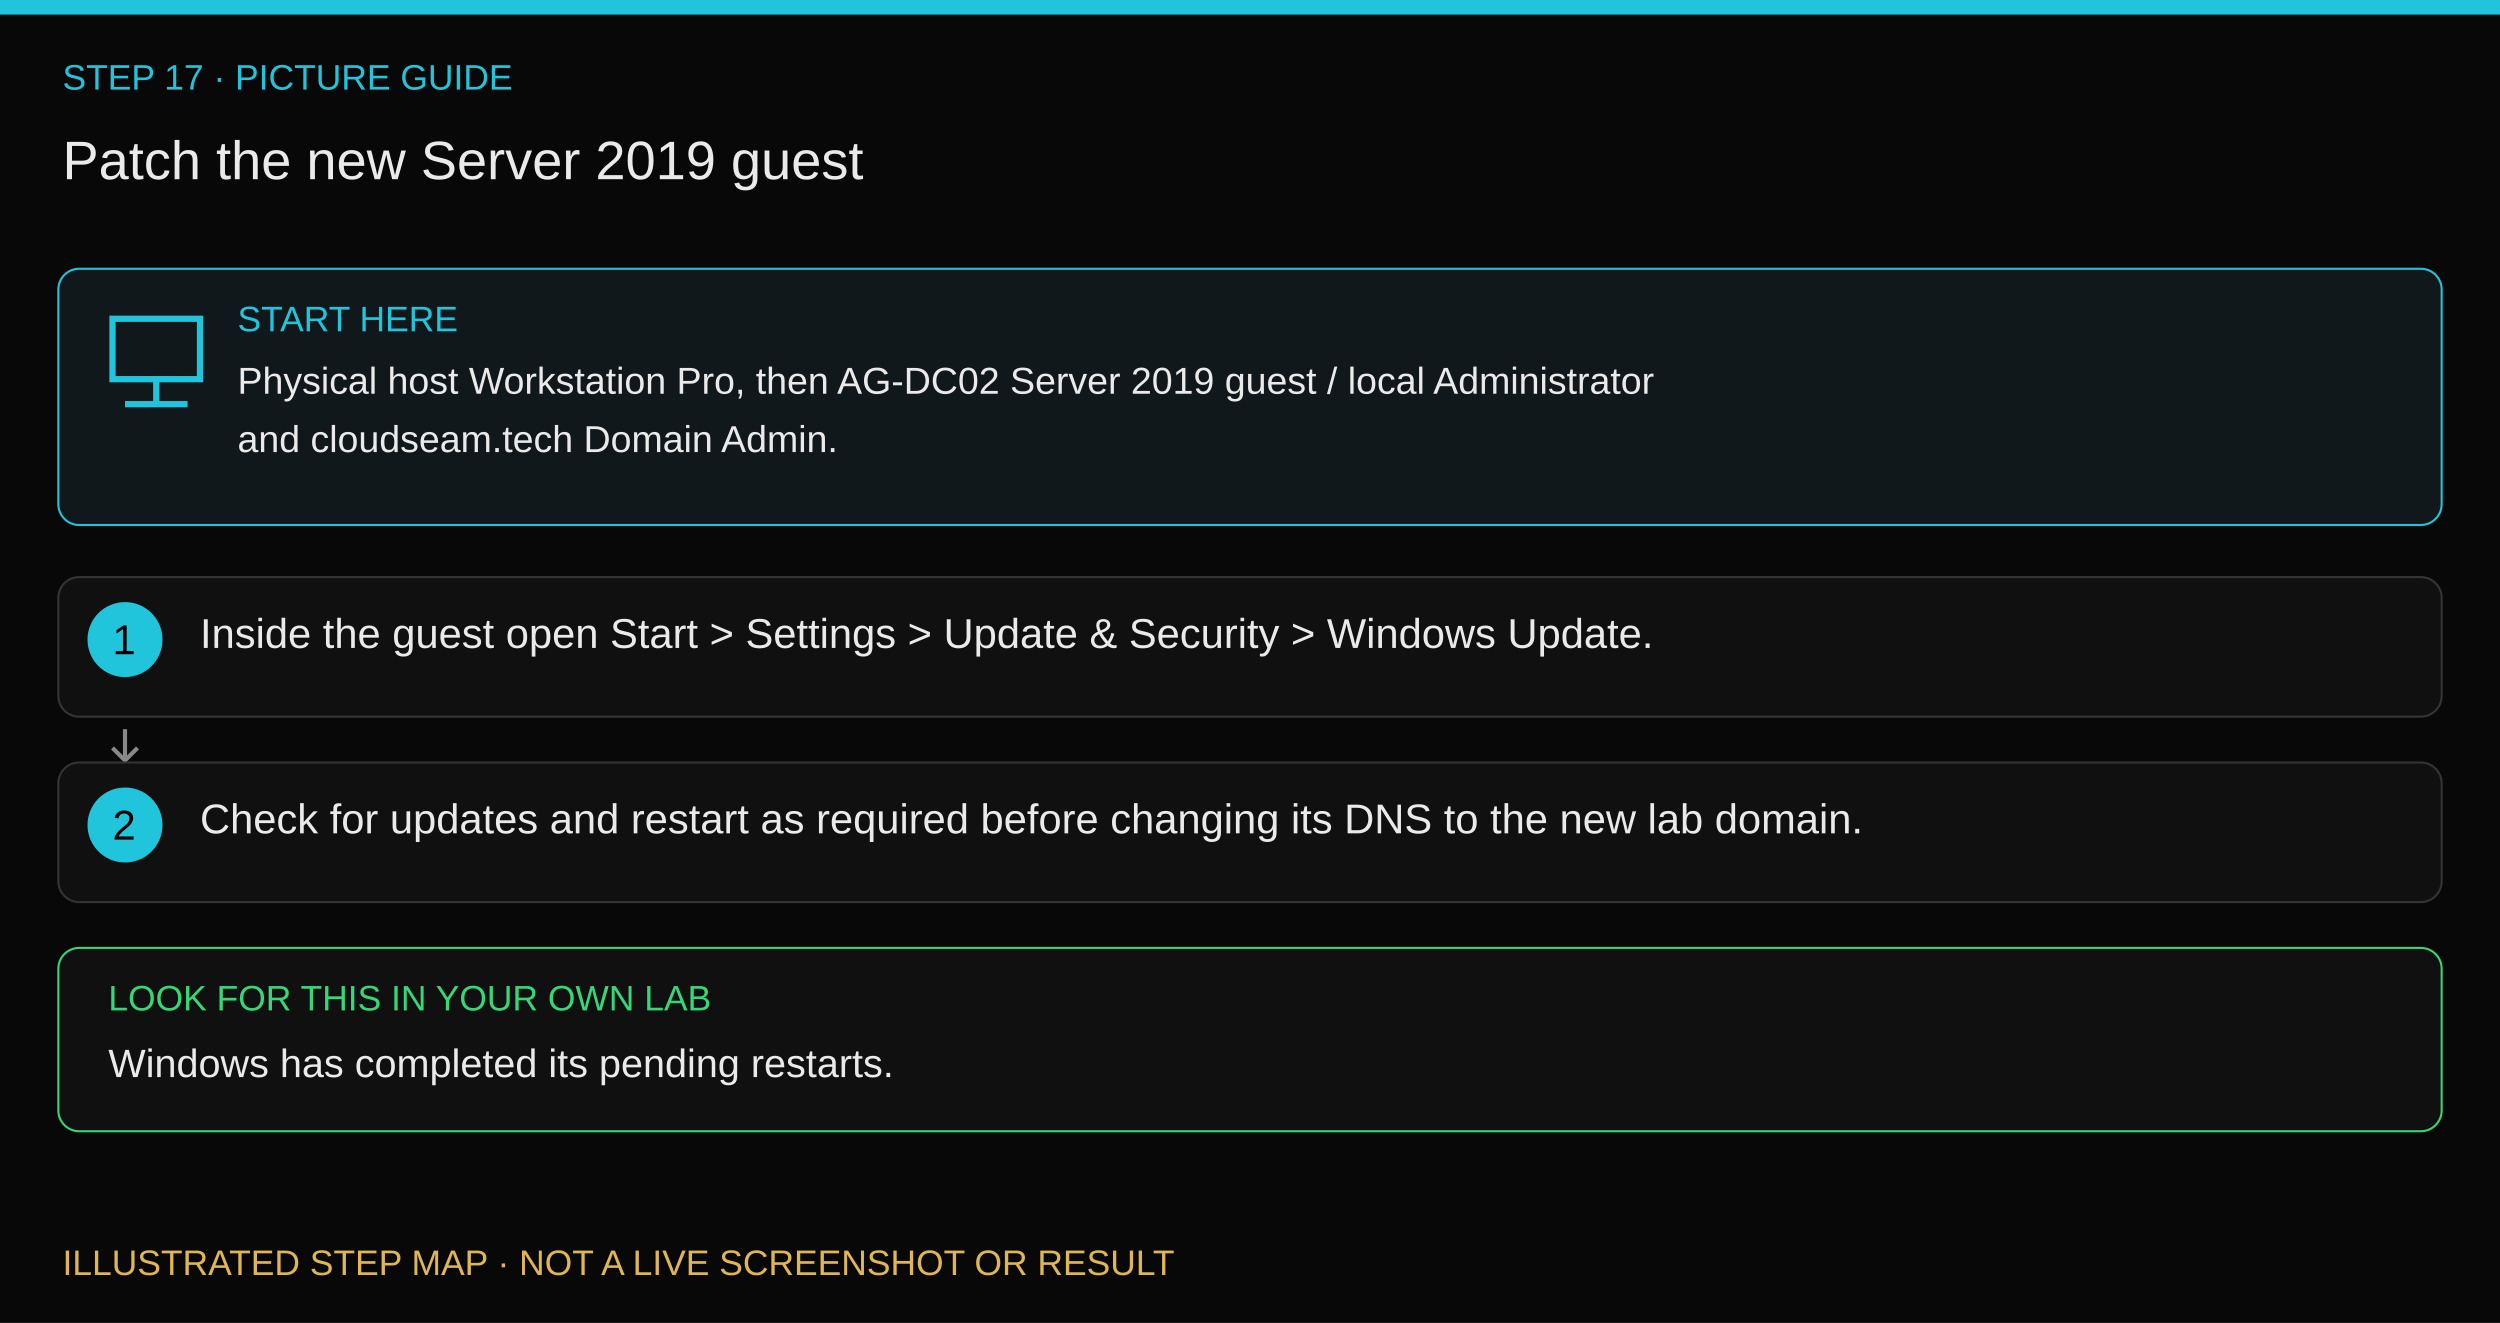
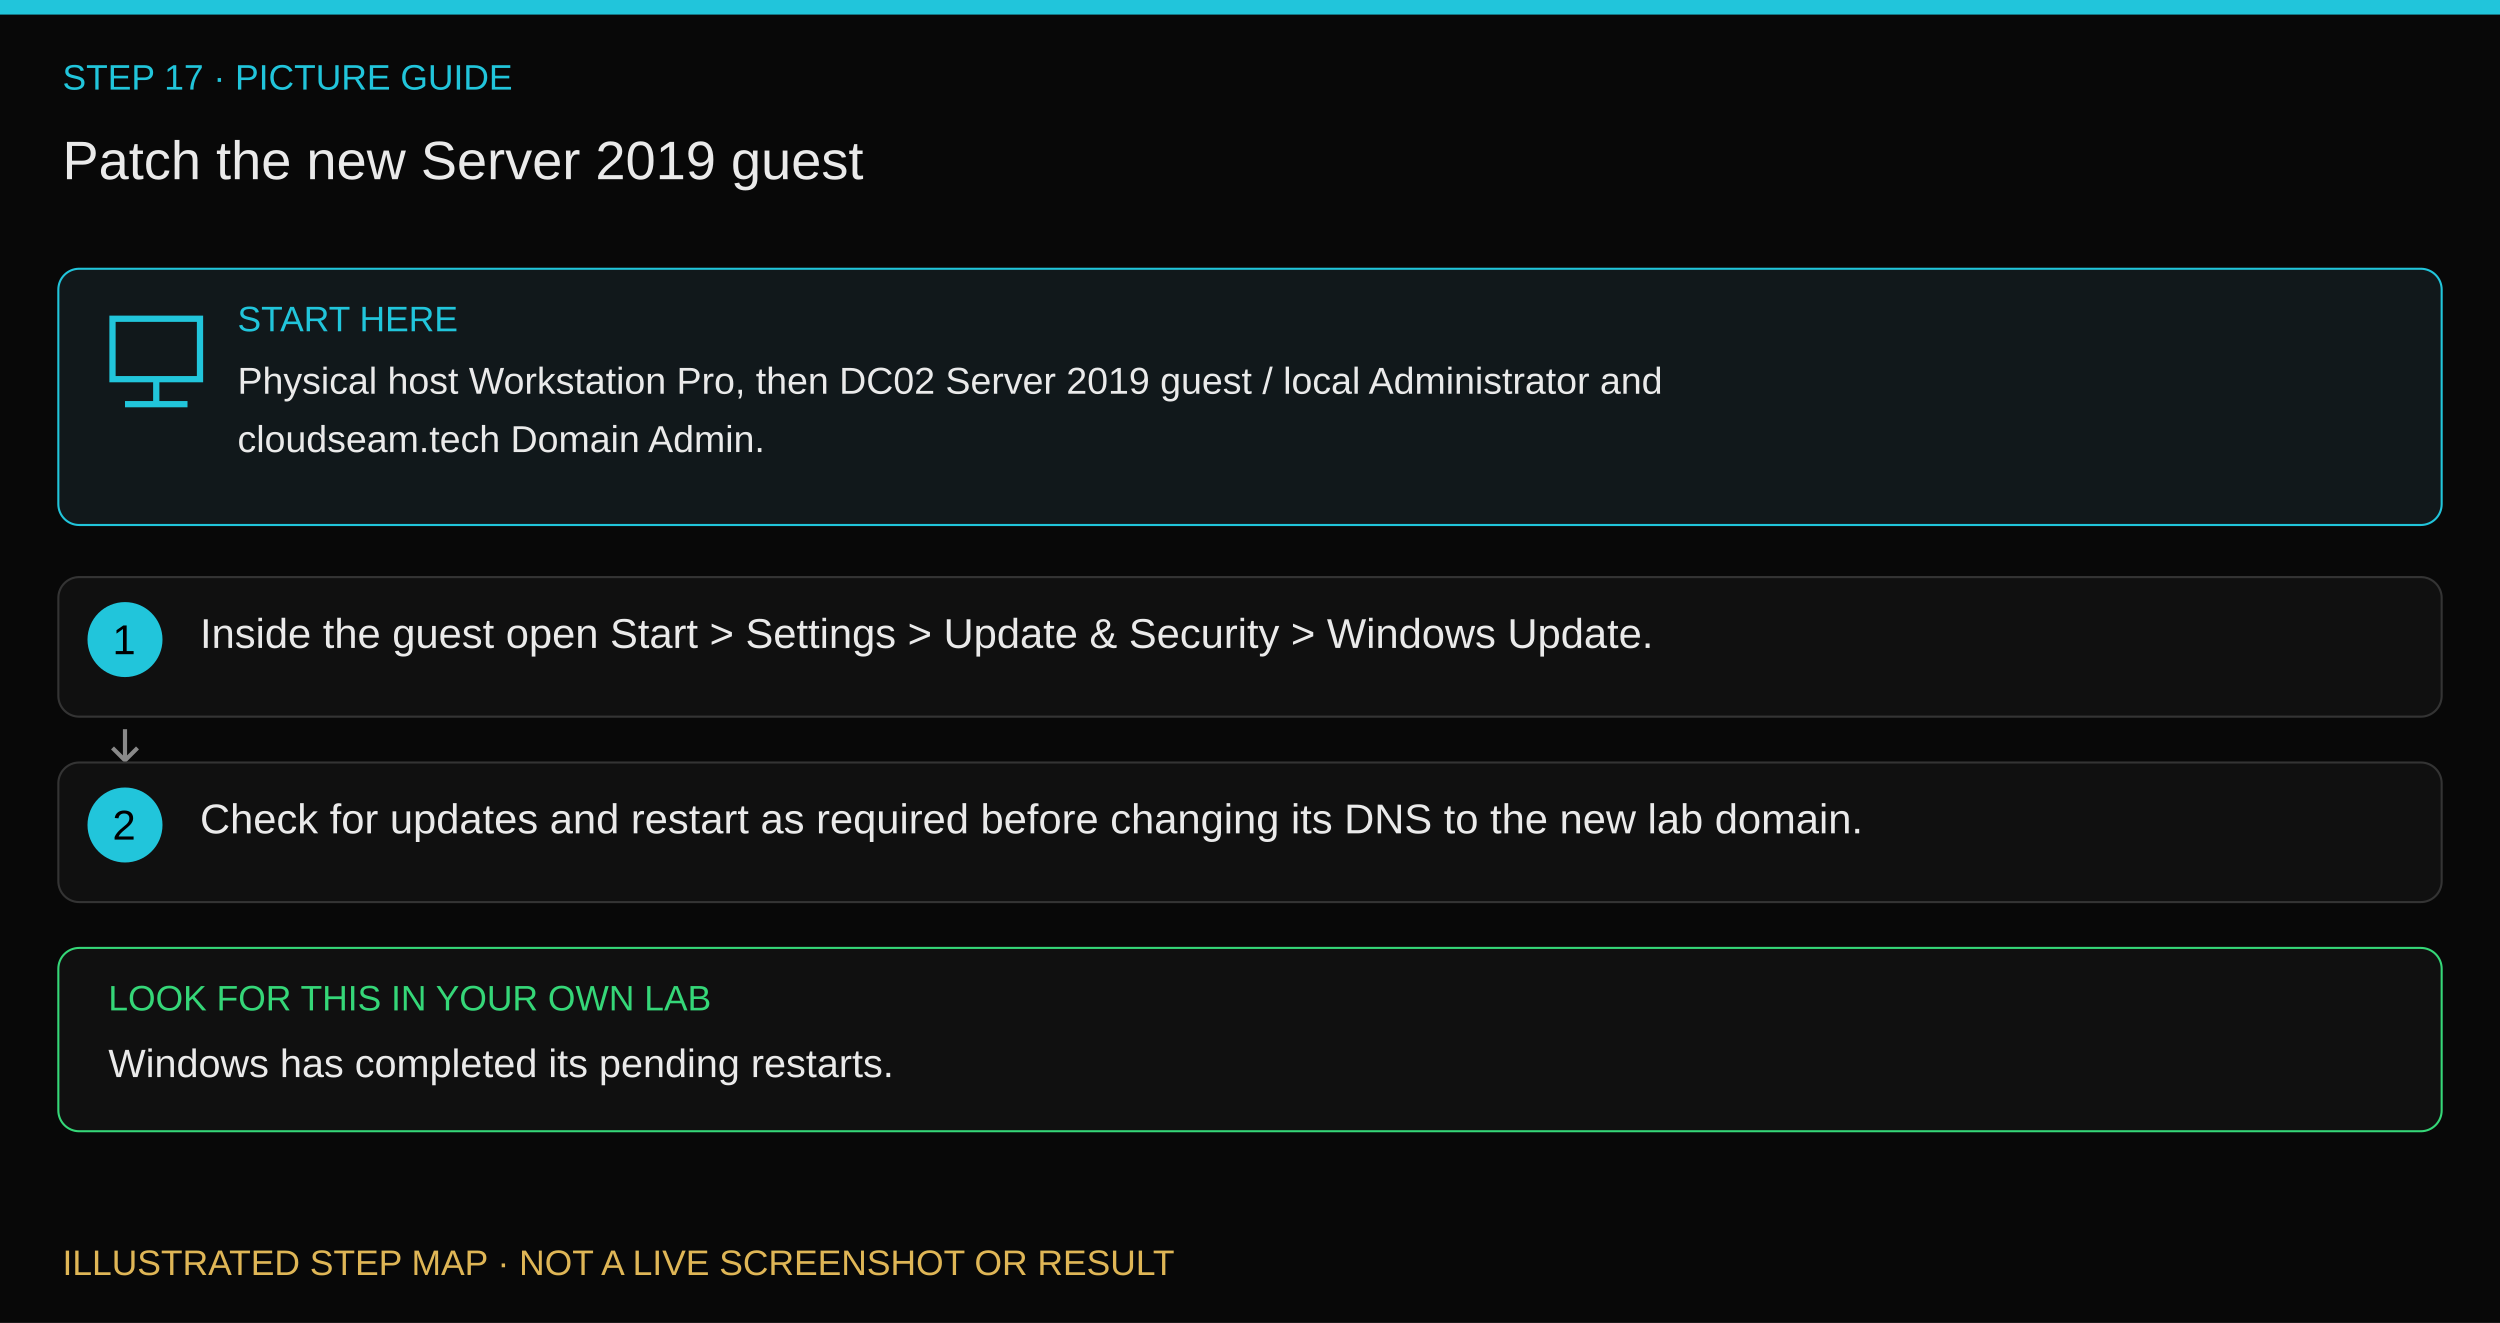
<svg xmlns="http://www.w3.org/2000/svg" width="1200" height="635" viewBox="0 0 1200 635" role="img" aria-labelledby="title desc">
  <rect width="1200" height="635" fill="#080808" />
  <rect width="1200" height="7" fill="#21c5db" />
  <text x="30" y="43" font-family="Arial, sans-serif" font-size="17" fill="#21c5db">STEP 17 · PICTURE GUIDE</text>
  <text x="30" y="86" font-family="Arial, sans-serif" font-size="26" fill="#eaeaea">Patch the new Server 2019 guest</text>
  <rect x="28" y="129" width="1144" height="123" rx="10" fill="#11181b" stroke="#21c5db" />
  <path d="M54 153h42v29H54zm21 29v12m-15 0h30" fill="none" stroke="#21c5db" stroke-width="3" />
  <text x="114" y="159" font-family="Arial, sans-serif" font-size="17" fill="#21c5db">START HERE</text>
-   <text x="114" y="189" font-family="Arial, sans-serif" font-size="18" fill="#eaeaea">Physical host Workstation Pro, then AG-DC02 Server 2019 guest / local Administrator</text>
-   <text x="114" y="217" font-family="Arial, sans-serif" font-size="18" fill="#eaeaea">and cloudseam.tech Domain Admin.</text>
+   <text x="114" y="189" font-family="Arial, sans-serif" font-size="18" fill="#eaeaea">Physical host Workstation Pro, then DC02 Server 2019 guest / local Administrator and</text>
+   <text x="114" y="217" font-family="Arial, sans-serif" font-size="18" fill="#eaeaea">cloudseam.tech Domain Admin.</text>
  <rect x="28" y="277" width="1144" height="67" rx="10" fill="#101010" stroke="#343434" />
  <circle cx="60" cy="307" r="18" fill="#21c5db" />
  <text x="54" y="314" font-family="Arial, sans-serif" font-size="20" fill="#000">1</text>
  <text x="96" y="311" font-family="Arial, sans-serif" font-size="20" fill="#eaeaea">Inside the guest open Start &gt; Settings &gt; Update &amp; Security &gt; Windows Update.</text>
  <path d="M60 350v15m-6-6 6 6 6-6" fill="none" stroke="#898989" stroke-width="2" />
  <rect x="28" y="366" width="1144" height="67" rx="10" fill="#101010" stroke="#343434" />
  <circle cx="60" cy="396" r="18" fill="#21c5db" />
  <text x="54" y="403" font-family="Arial, sans-serif" font-size="20" fill="#000">2</text>
  <text x="96" y="400" font-family="Arial, sans-serif" font-size="20" fill="#eaeaea">Check for updates and restart as required before changing its DNS to the new lab domain.</text>
  <rect x="28" y="455" width="1144" height="88" rx="10" fill="#101010" stroke="#35d778" />
  <text x="52" y="485" font-family="Arial, sans-serif" font-size="17" fill="#35d778">LOOK FOR THIS IN YOUR OWN LAB</text>
  <text x="52" y="517" font-family="Arial, sans-serif" font-size="19" fill="#eaeaea">Windows has completed its pending restarts.</text>
  <text x="30" y="612" font-family="Arial, sans-serif" font-size="17" fill="#dfb656">ILLUSTRATED STEP MAP · NOT A LIVE SCREENSHOT OR RESULT</text>
</svg>
